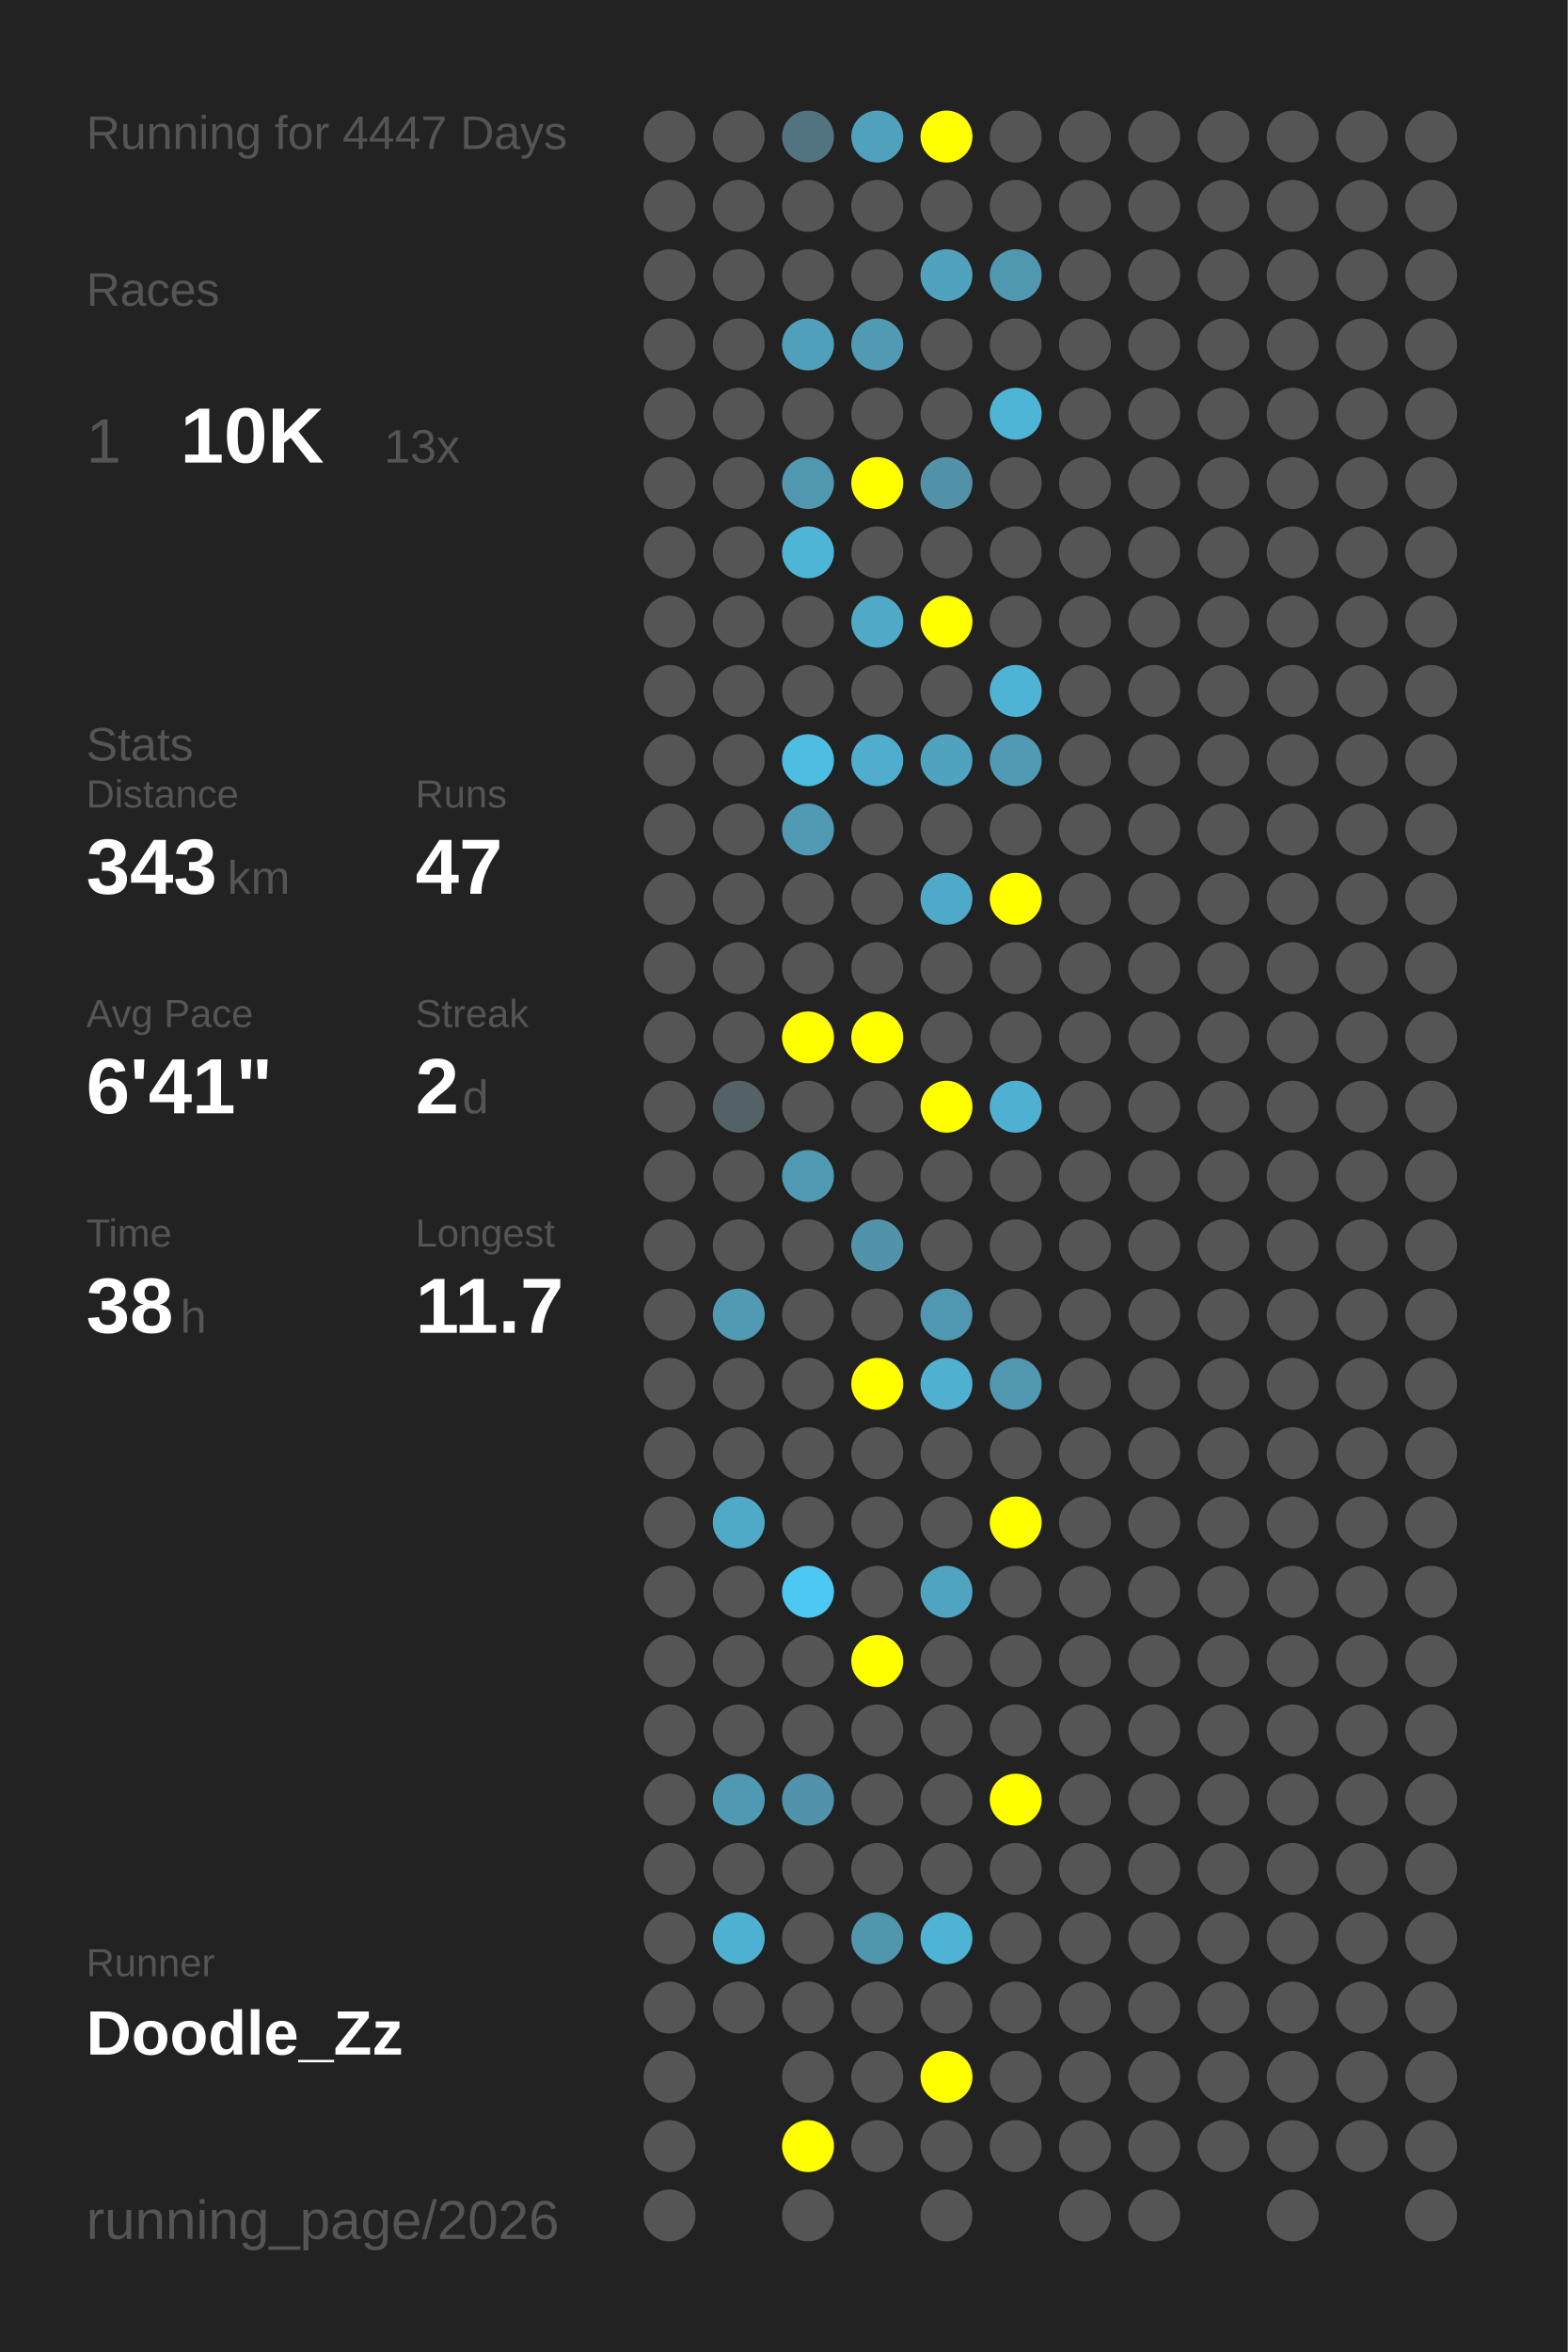
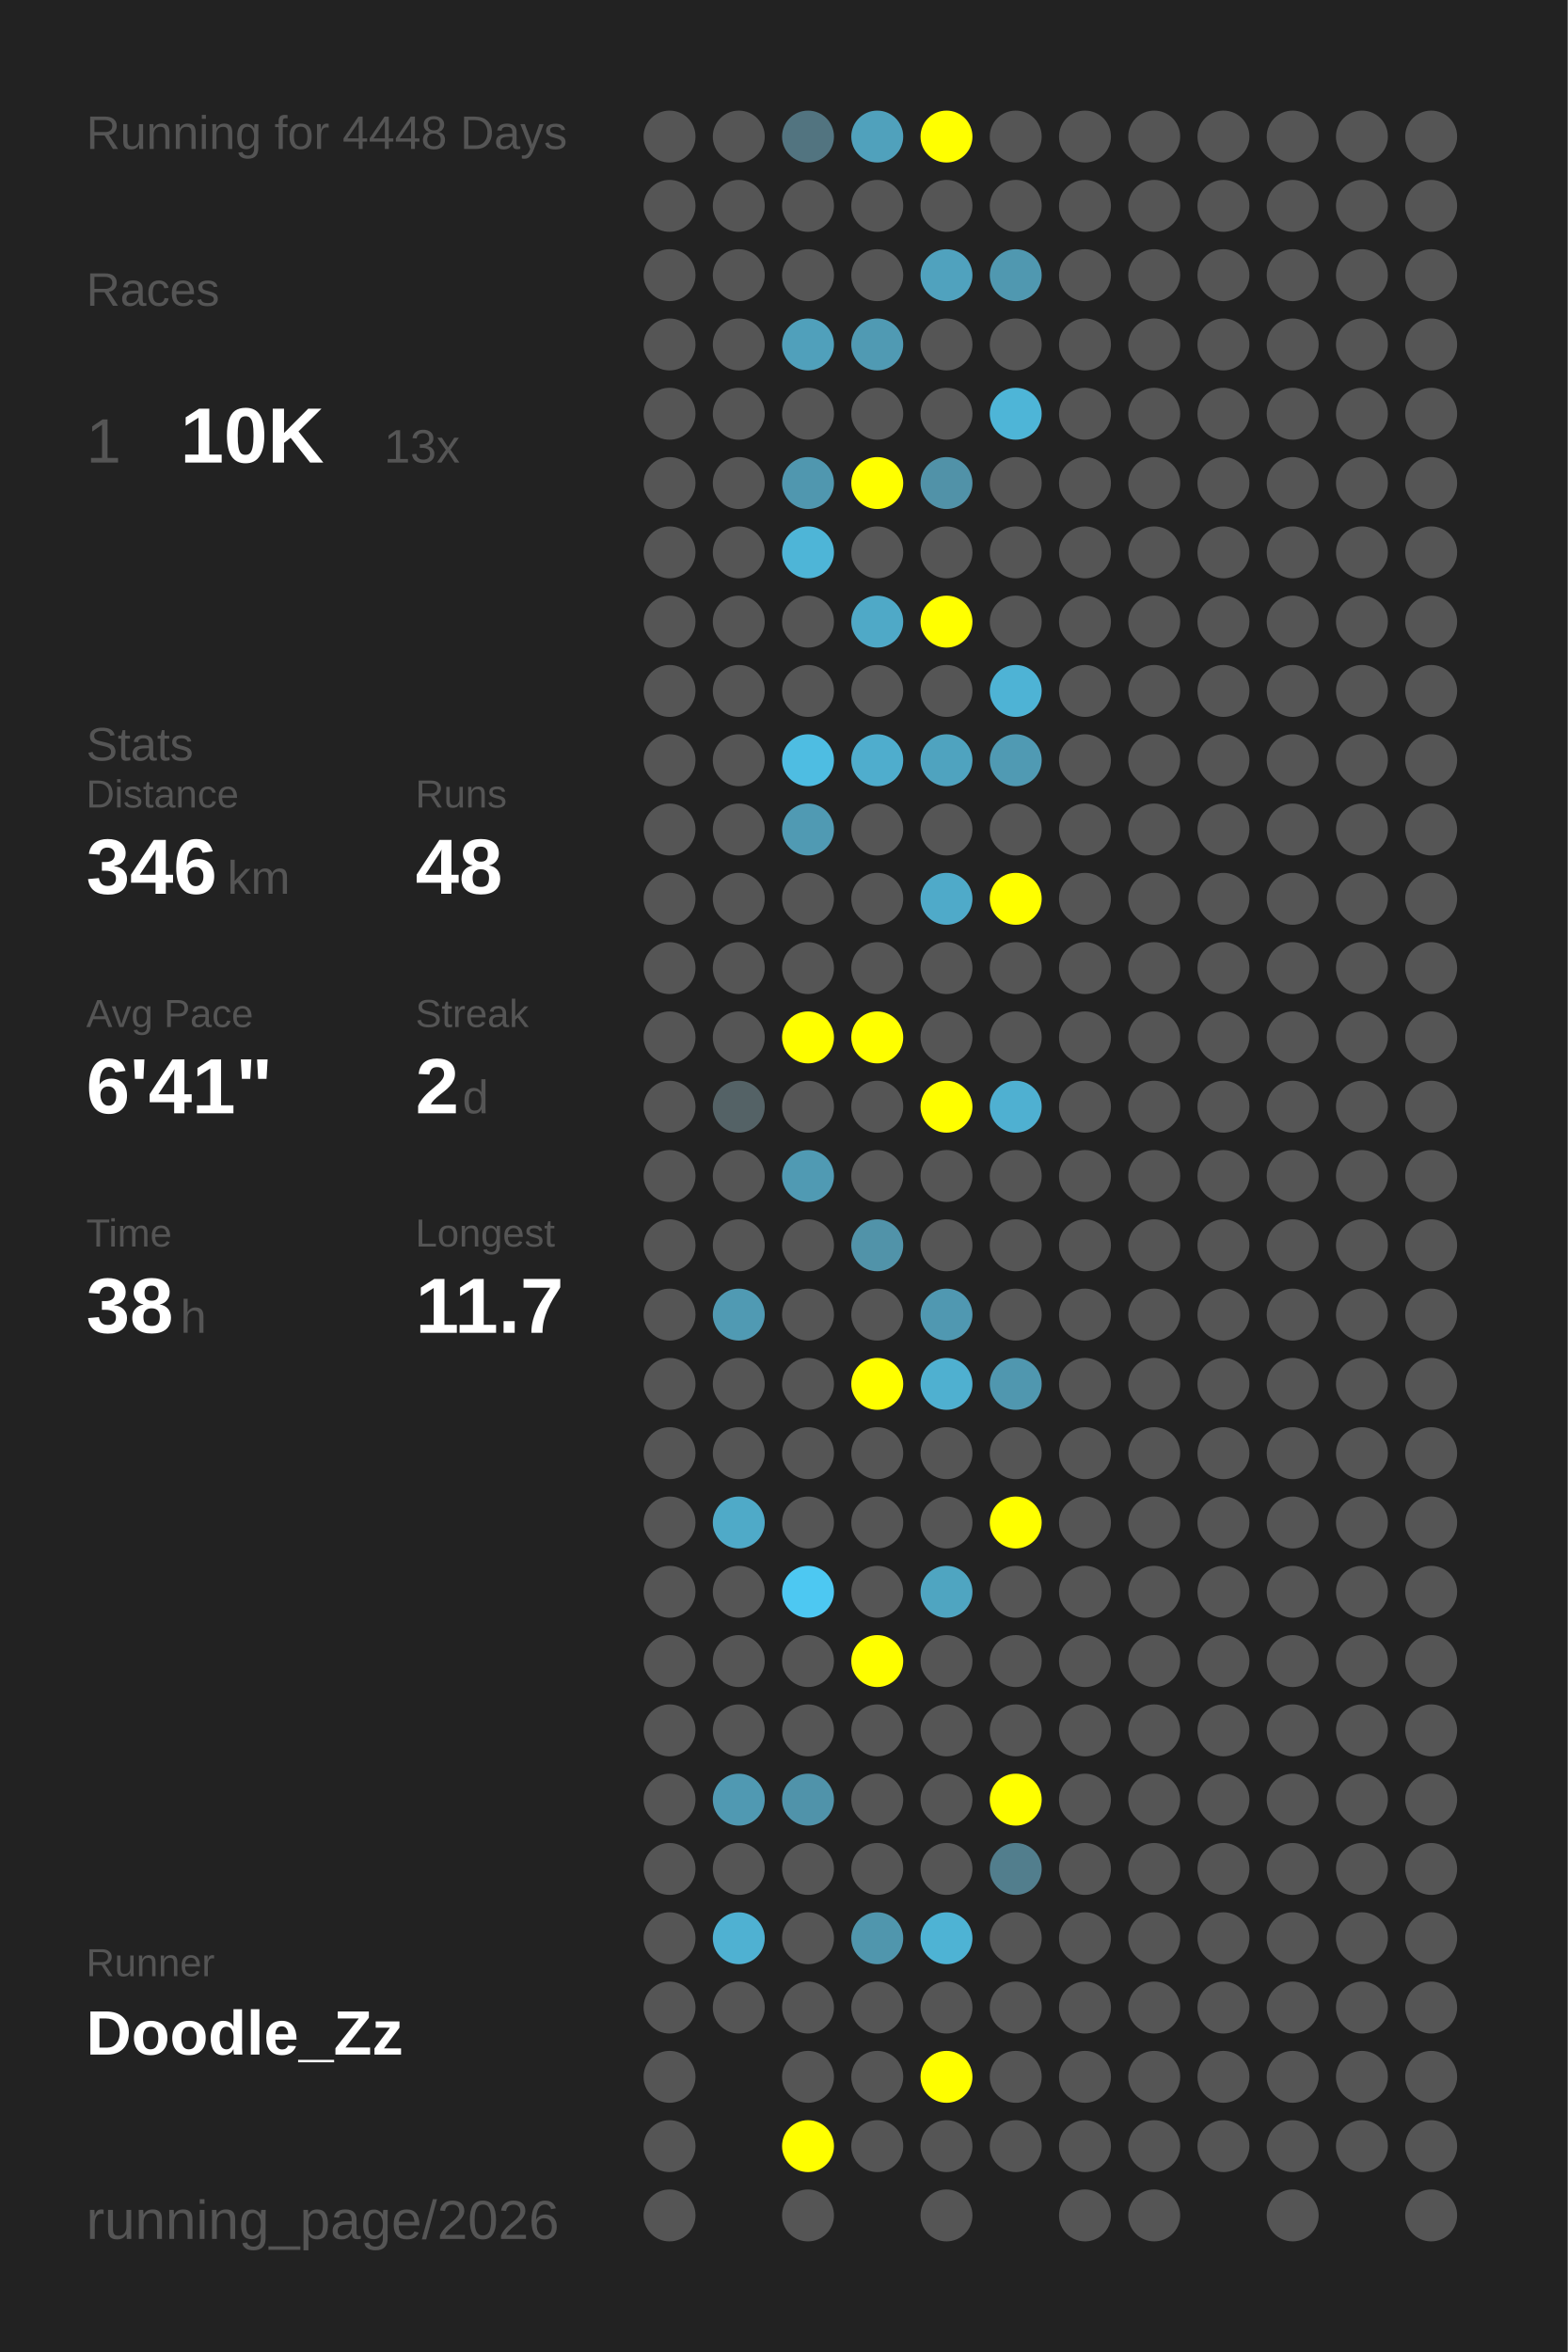
<svg xmlns="http://www.w3.org/2000/svg" baseProfile="full" height="300mm" version="1.1" viewBox="0,0,200,300" width="200mm">
  <defs />
  <rect fill="#222222" height="300" width="200" x="0" y="0" />
-   <text fill="#555555" style="font-size:6px; font-family:Arial;" x="11" y="19">Running for 4447 Days</text>
+   <text fill="#555555" style="font-size:6px; font-family:Arial;" x="11" y="19">Running for 4448 Days</text>
  <text fill="#555555" style="font-size:6px; font-family:Arial;" x="11" y="39">Races</text>
  <text fill="#555555" style="font-size:8px; font-family:Arial;" x="11" y="59">1</text>
  <text fill="#FFFFFF" style="font-size:10px; font-family:Arial; font-weight:bold;" x="23" y="59">10K</text>
  <text fill="#555555" style="font-size:6px; font-family:Arial;" x="49" y="59">13x</text>
  <text fill="#555555" style="font-size:6px; font-family:Arial;" x="11" y="97">Stats</text>
  <text fill="#555555" style="font-size:5px; font-family:Arial;" x="11" y="103">Distance</text>
-   <text fill="#FFFFFF" style="font-size:10px; font-family:Arial; font-weight:bold;" x="11" y="114">343</text>
+   <text fill="#FFFFFF" style="font-size:10px; font-family:Arial; font-weight:bold;" x="11" y="114">346</text>
  <text fill="#555555" style="font-size:6px; font-family:Arial;" x="29" y="114">km</text>
  <text fill="#555555" style="font-size:5px; font-family:Arial;" x="53" y="103">Runs</text>
-   <text fill="#FFFFFF" style="font-size:10px; font-family:Arial; font-weight:bold;" x="53" y="114">47</text>
+   <text fill="#FFFFFF" style="font-size:10px; font-family:Arial; font-weight:bold;" x="53" y="114">48</text>
  <text fill="#555555" style="font-size:5px; font-family:Arial;" x="11" y="131">Avg Pace</text>
  <text fill="#FFFFFF" style="font-size:10px; font-family:Arial; font-weight:bold;" x="11" y="142">6'41"</text>
  <text fill="#555555" style="font-size:5px; font-family:Arial;" x="53" y="131">Streak</text>
  <text fill="#FFFFFF" style="font-size:10px; font-family:Arial; font-weight:bold;" x="53" y="142">2</text>
  <text fill="#555555" style="font-size:6px; font-family:Arial;" x="59" y="142">d</text>
  <text fill="#555555" style="font-size:5px; font-family:Arial;" x="11" y="159">Time</text>
  <text fill="#FFFFFF" style="font-size:10px; font-family:Arial; font-weight:bold;" x="11" y="170">38</text>
  <text fill="#555555" style="font-size:6px; font-family:Arial;" x="23" y="170">h</text>
  <text fill="#555555" style="font-size:5px; font-family:Arial;" x="53" y="159">Longest</text>
  <text fill="#FFFFFF" style="font-size:10px; font-family:Arial; font-weight:bold;" x="53" y="170">11.7</text>
  <text fill="#555555" style="font-size:5px; font-family:Arial;" x="11" y="252.065">Runner</text>
  <text fill="#FFFFFF" style="font-size:8px; font-family:Arial; font-weight:bold;" x="11" y="262.065">Doodle_Zz</text>
  <text fill="#555555" style="font-size:7px; font-family:Arial;" x="11" y="285.581">running_page/2026</text>
  <circle cx="85.417" cy="17.419" fill="#555555" r="3.312" />
  <circle cx="85.417" cy="26.258" fill="#555555" r="3.312" />
  <circle cx="85.417" cy="35.097" fill="#555555" r="3.312" />
  <circle cx="85.417" cy="43.935" fill="#555555" r="3.312" />
  <circle cx="85.417" cy="52.774" fill="#555555" r="3.312" />
  <circle cx="85.417" cy="61.613" fill="#555555" r="3.312" />
  <circle cx="85.417" cy="70.452" fill="#555555" r="3.312" />
  <circle cx="85.417" cy="79.29" fill="#555555" r="3.312" />
  <circle cx="85.417" cy="88.129" fill="#555555" r="3.312" />
  <circle cx="85.417" cy="96.968" fill="#555555" r="3.312" />
  <circle cx="85.417" cy="105.806" fill="#555555" r="3.312" />
  <circle cx="85.417" cy="114.645" fill="#555555" r="3.312" />
  <circle cx="85.417" cy="123.484" fill="#555555" r="3.312" />
  <circle cx="85.417" cy="132.323" fill="#555555" r="3.312" />
  <circle cx="85.417" cy="141.161" fill="#555555" r="3.312" />
  <circle cx="85.417" cy="150" fill="#555555" r="3.312" />
  <circle cx="85.417" cy="158.839" fill="#555555" r="3.312" />
  <circle cx="85.417" cy="167.677" fill="#555555" r="3.312" />
  <circle cx="85.417" cy="176.516" fill="#555555" r="3.312" />
  <circle cx="85.417" cy="185.355" fill="#555555" r="3.312" />
  <circle cx="85.417" cy="194.194" fill="#555555" r="3.312" />
  <circle cx="85.417" cy="203.032" fill="#555555" r="3.312" />
  <circle cx="85.417" cy="211.871" fill="#555555" r="3.312" />
  <circle cx="85.417" cy="220.71" fill="#555555" r="3.312" />
  <circle cx="85.417" cy="229.548" fill="#555555" r="3.312" />
  <circle cx="85.417" cy="238.387" fill="#555555" r="3.312" />
  <circle cx="85.417" cy="247.226" fill="#555555" r="3.312" />
  <circle cx="85.417" cy="256.065" fill="#555555" r="3.312" />
  <circle cx="85.417" cy="264.903" fill="#555555" r="3.312" />
  <circle cx="85.417" cy="273.742" fill="#555555" r="3.312" />
  <circle cx="85.417" cy="282.581" fill="#555555" r="3.312" />
  <circle cx="94.25" cy="17.419" fill="#555555" r="3.312" />
  <circle cx="94.25" cy="26.258" fill="#555555" r="3.312" />
  <circle cx="94.25" cy="35.097" fill="#555555" r="3.312" />
  <circle cx="94.25" cy="43.935" fill="#555555" r="3.312" />
  <circle cx="94.25" cy="52.774" fill="#555555" r="3.312" />
  <circle cx="94.25" cy="61.613" fill="#555555" r="3.312" />
  <circle cx="94.25" cy="70.452" fill="#555555" r="3.312" />
  <circle cx="94.25" cy="79.29" fill="#555555" r="3.312" />
  <circle cx="94.25" cy="88.129" fill="#555555" r="3.312" />
  <circle cx="94.25" cy="96.968" fill="#555555" r="3.312" />
  <circle cx="94.25" cy="105.806" fill="#555555" r="3.312" />
  <circle cx="94.25" cy="114.645" fill="#555555" r="3.312" />
  <circle cx="94.25" cy="123.484" fill="#555555" r="3.312" />
  <circle cx="94.25" cy="132.323" fill="#555555" r="3.312" />
  <circle cx="94.25" cy="141.161" fill="#546266" r="3.312" />
  <circle cx="94.25" cy="150" fill="#555555" r="3.312" />
  <circle cx="94.25" cy="158.839" fill="#555555" r="3.312" />
  <circle cx="94.25" cy="167.677" fill="#509ab3" r="3.312" />
  <circle cx="94.25" cy="176.516" fill="#555555" r="3.312" />
  <circle cx="94.25" cy="185.355" fill="#555555" r="3.312" />
  <circle cx="94.25" cy="194.194" fill="#4faac8" r="3.312" />
  <circle cx="94.25" cy="203.032" fill="#555555" r="3.312" />
  <circle cx="94.25" cy="211.871" fill="#555555" r="3.312" />
  <circle cx="94.25" cy="220.71" fill="#555555" r="3.312" />
  <circle cx="94.25" cy="229.548" fill="#5099b2" r="3.312" />
  <circle cx="94.25" cy="238.387" fill="#555555" r="3.312" />
  <circle cx="94.25" cy="247.226" fill="#4fb1d2" r="3.312" />
  <circle cx="94.25" cy="256.065" fill="#555555" r="3.312" />
  <circle cx="103.083" cy="17.419" fill="#527480" r="3.312" />
  <circle cx="103.083" cy="26.258" fill="#555555" r="3.312" />
  <circle cx="103.083" cy="35.097" fill="#555555" r="3.312" />
  <circle cx="103.083" cy="43.935" fill="#50a0bb" r="3.312" />
  <circle cx="103.083" cy="52.774" fill="#555555" r="3.312" />
  <circle cx="103.083" cy="61.613" fill="#5097af" r="3.312" />
  <circle cx="103.083" cy="70.452" fill="#4eb5d7" r="3.312" />
  <circle cx="103.083" cy="79.29" fill="#555555" r="3.312" />
  <circle cx="103.083" cy="88.129" fill="#555555" r="3.312" />
  <circle cx="103.083" cy="96.968" fill="#4ebde2" r="3.312" />
  <circle cx="103.083" cy="105.806" fill="#509ab3" r="3.312" />
  <circle cx="103.083" cy="114.645" fill="#555555" r="3.312" />
  <circle cx="103.083" cy="123.484" fill="#555555" r="3.312" />
  <circle cx="103.083" cy="132.323" fill="#FFFF00" r="3.312" />
  <circle cx="103.083" cy="141.161" fill="#555555" r="3.312" />
  <circle cx="103.083" cy="150" fill="#509ab3" r="3.312" />
  <circle cx="103.083" cy="158.839" fill="#555555" r="3.312" />
  <circle cx="103.083" cy="167.677" fill="#555555" r="3.312" />
  <circle cx="103.083" cy="176.516" fill="#555555" r="3.312" />
  <circle cx="103.083" cy="185.355" fill="#555555" r="3.312" />
  <circle cx="103.083" cy="194.194" fill="#555555" r="3.312" />
  <circle cx="103.083" cy="203.032" fill="#4dc8f2" r="3.312" />
  <circle cx="103.083" cy="211.871" fill="#555555" r="3.312" />
  <circle cx="103.083" cy="220.71" fill="#555555" r="3.312" />
  <circle cx="103.083" cy="229.548" fill="#5093aa" r="3.312" />
  <circle cx="103.083" cy="238.387" fill="#555555" r="3.312" />
  <circle cx="103.083" cy="247.226" fill="#555555" r="3.312" />
  <circle cx="103.083" cy="256.065" fill="#555555" r="3.312" />
  <circle cx="103.083" cy="264.903" fill="#555555" r="3.312" />
  <circle cx="103.083" cy="273.742" fill="#FFFF00" r="3.312" />
  <circle cx="103.083" cy="282.581" fill="#555555" r="3.312" />
  <circle cx="111.917" cy="17.419" fill="#50a1bc" r="3.312" />
  <circle cx="111.917" cy="26.258" fill="#555555" r="3.312" />
  <circle cx="111.917" cy="35.097" fill="#555555" r="3.312" />
  <circle cx="111.917" cy="43.935" fill="#509ab3" r="3.312" />
  <circle cx="111.917" cy="52.774" fill="#555555" r="3.312" />
  <circle cx="111.917" cy="61.613" fill="#FFFF00" r="3.312" />
  <circle cx="111.917" cy="70.452" fill="#555555" r="3.312" />
  <circle cx="111.917" cy="79.29" fill="#4fa9c7" r="3.312" />
  <circle cx="111.917" cy="88.129" fill="#555555" r="3.312" />
  <circle cx="111.917" cy="96.968" fill="#4fadcd" r="3.312" />
  <circle cx="111.917" cy="105.806" fill="#555555" r="3.312" />
  <circle cx="111.917" cy="114.645" fill="#555555" r="3.312" />
  <circle cx="111.917" cy="123.484" fill="#555555" r="3.312" />
  <circle cx="111.917" cy="132.323" fill="#FFFF00" r="3.312" />
  <circle cx="111.917" cy="141.161" fill="#555555" r="3.312" />
  <circle cx="111.917" cy="150" fill="#555555" r="3.312" />
  <circle cx="111.917" cy="158.839" fill="#5193a9" r="3.312" />
  <circle cx="111.917" cy="167.677" fill="#555555" r="3.312" />
  <circle cx="111.917" cy="176.516" fill="#FFFF00" r="3.312" />
  <circle cx="111.917" cy="185.355" fill="#555555" r="3.312" />
  <circle cx="111.917" cy="194.194" fill="#555555" r="3.312" />
  <circle cx="111.917" cy="203.032" fill="#555555" r="3.312" />
  <circle cx="111.917" cy="211.871" fill="#FFFF00" r="3.312" />
  <circle cx="111.917" cy="220.71" fill="#555555" r="3.312" />
  <circle cx="111.917" cy="229.548" fill="#555555" r="3.312" />
  <circle cx="111.917" cy="238.387" fill="#555555" r="3.312" />
  <circle cx="111.917" cy="247.226" fill="#5096ad" r="3.312" />
  <circle cx="111.917" cy="256.065" fill="#555555" r="3.312" />
  <circle cx="111.917" cy="264.903" fill="#555555" r="3.312" />
  <circle cx="111.917" cy="273.742" fill="#555555" r="3.312" />
  <circle cx="120.75" cy="17.419" fill="#FFFF00" r="3.312" />
  <circle cx="120.75" cy="26.258" fill="#555555" r="3.312" />
  <circle cx="120.75" cy="35.097" fill="#50a2be" r="3.312" />
  <circle cx="120.75" cy="43.935" fill="#555555" r="3.312" />
  <circle cx="120.75" cy="52.774" fill="#555555" r="3.312" />
  <circle cx="120.75" cy="61.613" fill="#5192a8" r="3.312" />
  <circle cx="120.75" cy="70.452" fill="#555555" r="3.312" />
  <circle cx="120.75" cy="79.29" fill="#FFFF00" r="3.312" />
  <circle cx="120.75" cy="88.129" fill="#555555" r="3.312" />
  <circle cx="120.75" cy="96.968" fill="#4fa3bf" r="3.312" />
  <circle cx="120.75" cy="105.806" fill="#555555" r="3.312" />
  <circle cx="120.75" cy="114.645" fill="#4faac9" r="3.312" />
  <circle cx="120.75" cy="123.484" fill="#555555" r="3.312" />
  <circle cx="120.75" cy="132.323" fill="#555555" r="3.312" />
  <circle cx="120.75" cy="141.161" fill="#FFFF00" r="3.312" />
  <circle cx="120.75" cy="150" fill="#555555" r="3.312" />
  <circle cx="120.75" cy="158.839" fill="#555555" r="3.312" />
  <circle cx="120.75" cy="167.677" fill="#5098b1" r="3.312" />
  <circle cx="120.75" cy="176.516" fill="#4fb0d0" r="3.312" />
  <circle cx="120.75" cy="185.355" fill="#555555" r="3.312" />
  <circle cx="120.75" cy="194.194" fill="#555555" r="3.312" />
  <circle cx="120.75" cy="203.032" fill="#4fa5c1" r="3.312" />
  <circle cx="120.75" cy="211.871" fill="#555555" r="3.312" />
  <circle cx="120.75" cy="220.71" fill="#555555" r="3.312" />
  <circle cx="120.75" cy="229.548" fill="#555555" r="3.312" />
  <circle cx="120.75" cy="238.387" fill="#555555" r="3.312" />
  <circle cx="120.75" cy="247.226" fill="#4eb3d4" r="3.312" />
  <circle cx="120.75" cy="256.065" fill="#555555" r="3.312" />
  <circle cx="120.75" cy="264.903" fill="#FFFF00" r="3.312" />
  <circle cx="120.75" cy="273.742" fill="#555555" r="3.312" />
  <circle cx="120.75" cy="282.581" fill="#555555" r="3.312" />
  <circle cx="129.583" cy="17.419" fill="#555555" r="3.312" />
  <circle cx="129.583" cy="26.258" fill="#555555" r="3.312" />
  <circle cx="129.583" cy="35.097" fill="#5098b0" r="3.312" />
  <circle cx="129.583" cy="43.935" fill="#555555" r="3.312" />
  <circle cx="129.583" cy="52.774" fill="#4eb5d7" r="3.312" />
  <circle cx="129.583" cy="61.613" fill="#555555" r="3.312" />
  <circle cx="129.583" cy="70.452" fill="#555555" r="3.312" />
  <circle cx="129.583" cy="79.29" fill="#555555" r="3.312" />
  <circle cx="129.583" cy="88.129" fill="#4eb3d5" r="3.312" />
  <circle cx="129.583" cy="96.968" fill="#509ab3" r="3.312" />
  <circle cx="129.583" cy="105.806" fill="#555555" r="3.312" />
  <circle cx="129.583" cy="114.645" fill="#FFFF00" r="3.312" />
  <circle cx="129.583" cy="123.484" fill="#555555" r="3.312" />
  <circle cx="129.583" cy="132.323" fill="#555555" r="3.312" />
  <circle cx="129.583" cy="141.161" fill="#4fb0d1" r="3.312" />
  <circle cx="129.583" cy="150" fill="#555555" r="3.312" />
  <circle cx="129.583" cy="158.839" fill="#555555" r="3.312" />
  <circle cx="129.583" cy="167.677" fill="#555555" r="3.312" />
  <circle cx="129.583" cy="176.516" fill="#5097af" r="3.312" />
  <circle cx="129.583" cy="185.355" fill="#555555" r="3.312" />
  <circle cx="129.583" cy="194.194" fill="#FFFF00" r="3.312" />
  <circle cx="129.583" cy="203.032" fill="#555555" r="3.312" />
  <circle cx="129.583" cy="211.871" fill="#555555" r="3.312" />
  <circle cx="129.583" cy="220.71" fill="#555555" r="3.312" />
  <circle cx="129.583" cy="229.548" fill="#FFFF00" r="3.312" />
-   <circle cx="129.583" cy="238.387" fill="#555555" r="3.312" />
+   <circle cx="129.583" cy="238.387" fill="#527e8d" r="3.312" />
  <circle cx="129.583" cy="247.226" fill="#555555" r="3.312" />
  <circle cx="129.583" cy="256.065" fill="#555555" r="3.312" />
  <circle cx="129.583" cy="264.903" fill="#555555" r="3.312" />
  <circle cx="129.583" cy="273.742" fill="#555555" r="3.312" />
  <circle cx="138.417" cy="17.419" fill="#555555" r="3.312" />
  <circle cx="138.417" cy="26.258" fill="#555555" r="3.312" />
  <circle cx="138.417" cy="35.097" fill="#555555" r="3.312" />
  <circle cx="138.417" cy="43.935" fill="#555555" r="3.312" />
  <circle cx="138.417" cy="52.774" fill="#555555" r="3.312" />
  <circle cx="138.417" cy="61.613" fill="#555555" r="3.312" />
  <circle cx="138.417" cy="70.452" fill="#555555" r="3.312" />
  <circle cx="138.417" cy="79.29" fill="#555555" r="3.312" />
  <circle cx="138.417" cy="88.129" fill="#555555" r="3.312" />
  <circle cx="138.417" cy="96.968" fill="#555555" r="3.312" />
  <circle cx="138.417" cy="105.806" fill="#555555" r="3.312" />
  <circle cx="138.417" cy="114.645" fill="#555555" r="3.312" />
  <circle cx="138.417" cy="123.484" fill="#555555" r="3.312" />
  <circle cx="138.417" cy="132.323" fill="#555555" r="3.312" />
  <circle cx="138.417" cy="141.161" fill="#555555" r="3.312" />
  <circle cx="138.417" cy="150" fill="#555555" r="3.312" />
  <circle cx="138.417" cy="158.839" fill="#555555" r="3.312" />
  <circle cx="138.417" cy="167.677" fill="#555555" r="3.312" />
  <circle cx="138.417" cy="176.516" fill="#555555" r="3.312" />
  <circle cx="138.417" cy="185.355" fill="#555555" r="3.312" />
  <circle cx="138.417" cy="194.194" fill="#555555" r="3.312" />
  <circle cx="138.417" cy="203.032" fill="#555555" r="3.312" />
  <circle cx="138.417" cy="211.871" fill="#555555" r="3.312" />
  <circle cx="138.417" cy="220.71" fill="#555555" r="3.312" />
  <circle cx="138.417" cy="229.548" fill="#555555" r="3.312" />
  <circle cx="138.417" cy="238.387" fill="#555555" r="3.312" />
  <circle cx="138.417" cy="247.226" fill="#555555" r="3.312" />
  <circle cx="138.417" cy="256.065" fill="#555555" r="3.312" />
  <circle cx="138.417" cy="264.903" fill="#555555" r="3.312" />
  <circle cx="138.417" cy="273.742" fill="#555555" r="3.312" />
  <circle cx="138.417" cy="282.581" fill="#555555" r="3.312" />
  <circle cx="147.25" cy="17.419" fill="#555555" r="3.312" />
  <circle cx="147.25" cy="26.258" fill="#555555" r="3.312" />
  <circle cx="147.25" cy="35.097" fill="#555555" r="3.312" />
  <circle cx="147.25" cy="43.935" fill="#555555" r="3.312" />
  <circle cx="147.25" cy="52.774" fill="#555555" r="3.312" />
  <circle cx="147.25" cy="61.613" fill="#555555" r="3.312" />
  <circle cx="147.25" cy="70.452" fill="#555555" r="3.312" />
  <circle cx="147.25" cy="79.29" fill="#555555" r="3.312" />
  <circle cx="147.25" cy="88.129" fill="#555555" r="3.312" />
  <circle cx="147.25" cy="96.968" fill="#555555" r="3.312" />
  <circle cx="147.25" cy="105.806" fill="#555555" r="3.312" />
  <circle cx="147.25" cy="114.645" fill="#555555" r="3.312" />
  <circle cx="147.25" cy="123.484" fill="#555555" r="3.312" />
  <circle cx="147.25" cy="132.323" fill="#555555" r="3.312" />
  <circle cx="147.25" cy="141.161" fill="#555555" r="3.312" />
  <circle cx="147.25" cy="150" fill="#555555" r="3.312" />
  <circle cx="147.25" cy="158.839" fill="#555555" r="3.312" />
  <circle cx="147.25" cy="167.677" fill="#555555" r="3.312" />
  <circle cx="147.25" cy="176.516" fill="#555555" r="3.312" />
  <circle cx="147.25" cy="185.355" fill="#555555" r="3.312" />
  <circle cx="147.25" cy="194.194" fill="#555555" r="3.312" />
  <circle cx="147.25" cy="203.032" fill="#555555" r="3.312" />
  <circle cx="147.25" cy="211.871" fill="#555555" r="3.312" />
  <circle cx="147.25" cy="220.71" fill="#555555" r="3.312" />
  <circle cx="147.25" cy="229.548" fill="#555555" r="3.312" />
  <circle cx="147.25" cy="238.387" fill="#555555" r="3.312" />
  <circle cx="147.25" cy="247.226" fill="#555555" r="3.312" />
  <circle cx="147.25" cy="256.065" fill="#555555" r="3.312" />
  <circle cx="147.25" cy="264.903" fill="#555555" r="3.312" />
  <circle cx="147.25" cy="273.742" fill="#555555" r="3.312" />
  <circle cx="147.25" cy="282.581" fill="#555555" r="3.312" />
  <circle cx="156.083" cy="17.419" fill="#555555" r="3.312" />
  <circle cx="156.083" cy="26.258" fill="#555555" r="3.312" />
  <circle cx="156.083" cy="35.097" fill="#555555" r="3.312" />
  <circle cx="156.083" cy="43.935" fill="#555555" r="3.312" />
  <circle cx="156.083" cy="52.774" fill="#555555" r="3.312" />
  <circle cx="156.083" cy="61.613" fill="#555555" r="3.312" />
  <circle cx="156.083" cy="70.452" fill="#555555" r="3.312" />
  <circle cx="156.083" cy="79.29" fill="#555555" r="3.312" />
  <circle cx="156.083" cy="88.129" fill="#555555" r="3.312" />
  <circle cx="156.083" cy="96.968" fill="#555555" r="3.312" />
  <circle cx="156.083" cy="105.806" fill="#555555" r="3.312" />
  <circle cx="156.083" cy="114.645" fill="#555555" r="3.312" />
  <circle cx="156.083" cy="123.484" fill="#555555" r="3.312" />
  <circle cx="156.083" cy="132.323" fill="#555555" r="3.312" />
  <circle cx="156.083" cy="141.161" fill="#555555" r="3.312" />
  <circle cx="156.083" cy="150" fill="#555555" r="3.312" />
  <circle cx="156.083" cy="158.839" fill="#555555" r="3.312" />
  <circle cx="156.083" cy="167.677" fill="#555555" r="3.312" />
  <circle cx="156.083" cy="176.516" fill="#555555" r="3.312" />
  <circle cx="156.083" cy="185.355" fill="#555555" r="3.312" />
  <circle cx="156.083" cy="194.194" fill="#555555" r="3.312" />
  <circle cx="156.083" cy="203.032" fill="#555555" r="3.312" />
  <circle cx="156.083" cy="211.871" fill="#555555" r="3.312" />
  <circle cx="156.083" cy="220.71" fill="#555555" r="3.312" />
  <circle cx="156.083" cy="229.548" fill="#555555" r="3.312" />
  <circle cx="156.083" cy="238.387" fill="#555555" r="3.312" />
  <circle cx="156.083" cy="247.226" fill="#555555" r="3.312" />
  <circle cx="156.083" cy="256.065" fill="#555555" r="3.312" />
  <circle cx="156.083" cy="264.903" fill="#555555" r="3.312" />
  <circle cx="156.083" cy="273.742" fill="#555555" r="3.312" />
  <circle cx="164.917" cy="17.419" fill="#555555" r="3.312" />
  <circle cx="164.917" cy="26.258" fill="#555555" r="3.312" />
  <circle cx="164.917" cy="35.097" fill="#555555" r="3.312" />
  <circle cx="164.917" cy="43.935" fill="#555555" r="3.312" />
  <circle cx="164.917" cy="52.774" fill="#555555" r="3.312" />
  <circle cx="164.917" cy="61.613" fill="#555555" r="3.312" />
  <circle cx="164.917" cy="70.452" fill="#555555" r="3.312" />
  <circle cx="164.917" cy="79.29" fill="#555555" r="3.312" />
  <circle cx="164.917" cy="88.129" fill="#555555" r="3.312" />
  <circle cx="164.917" cy="96.968" fill="#555555" r="3.312" />
  <circle cx="164.917" cy="105.806" fill="#555555" r="3.312" />
  <circle cx="164.917" cy="114.645" fill="#555555" r="3.312" />
  <circle cx="164.917" cy="123.484" fill="#555555" r="3.312" />
  <circle cx="164.917" cy="132.323" fill="#555555" r="3.312" />
  <circle cx="164.917" cy="141.161" fill="#555555" r="3.312" />
  <circle cx="164.917" cy="150" fill="#555555" r="3.312" />
  <circle cx="164.917" cy="158.839" fill="#555555" r="3.312" />
  <circle cx="164.917" cy="167.677" fill="#555555" r="3.312" />
  <circle cx="164.917" cy="176.516" fill="#555555" r="3.312" />
  <circle cx="164.917" cy="185.355" fill="#555555" r="3.312" />
  <circle cx="164.917" cy="194.194" fill="#555555" r="3.312" />
  <circle cx="164.917" cy="203.032" fill="#555555" r="3.312" />
  <circle cx="164.917" cy="211.871" fill="#555555" r="3.312" />
  <circle cx="164.917" cy="220.71" fill="#555555" r="3.312" />
  <circle cx="164.917" cy="229.548" fill="#555555" r="3.312" />
  <circle cx="164.917" cy="238.387" fill="#555555" r="3.312" />
  <circle cx="164.917" cy="247.226" fill="#555555" r="3.312" />
  <circle cx="164.917" cy="256.065" fill="#555555" r="3.312" />
  <circle cx="164.917" cy="264.903" fill="#555555" r="3.312" />
  <circle cx="164.917" cy="273.742" fill="#555555" r="3.312" />
  <circle cx="164.917" cy="282.581" fill="#555555" r="3.312" />
  <circle cx="173.75" cy="17.419" fill="#555555" r="3.312" />
  <circle cx="173.75" cy="26.258" fill="#555555" r="3.312" />
  <circle cx="173.75" cy="35.097" fill="#555555" r="3.312" />
  <circle cx="173.75" cy="43.935" fill="#555555" r="3.312" />
  <circle cx="173.75" cy="52.774" fill="#555555" r="3.312" />
  <circle cx="173.75" cy="61.613" fill="#555555" r="3.312" />
  <circle cx="173.75" cy="70.452" fill="#555555" r="3.312" />
  <circle cx="173.75" cy="79.29" fill="#555555" r="3.312" />
  <circle cx="173.75" cy="88.129" fill="#555555" r="3.312" />
  <circle cx="173.75" cy="96.968" fill="#555555" r="3.312" />
  <circle cx="173.75" cy="105.806" fill="#555555" r="3.312" />
  <circle cx="173.75" cy="114.645" fill="#555555" r="3.312" />
  <circle cx="173.75" cy="123.484" fill="#555555" r="3.312" />
  <circle cx="173.75" cy="132.323" fill="#555555" r="3.312" />
  <circle cx="173.75" cy="141.161" fill="#555555" r="3.312" />
  <circle cx="173.75" cy="150" fill="#555555" r="3.312" />
  <circle cx="173.75" cy="158.839" fill="#555555" r="3.312" />
  <circle cx="173.75" cy="167.677" fill="#555555" r="3.312" />
  <circle cx="173.75" cy="176.516" fill="#555555" r="3.312" />
  <circle cx="173.75" cy="185.355" fill="#555555" r="3.312" />
  <circle cx="173.75" cy="194.194" fill="#555555" r="3.312" />
  <circle cx="173.75" cy="203.032" fill="#555555" r="3.312" />
  <circle cx="173.75" cy="211.871" fill="#555555" r="3.312" />
  <circle cx="173.75" cy="220.71" fill="#555555" r="3.312" />
  <circle cx="173.75" cy="229.548" fill="#555555" r="3.312" />
  <circle cx="173.75" cy="238.387" fill="#555555" r="3.312" />
  <circle cx="173.75" cy="247.226" fill="#555555" r="3.312" />
  <circle cx="173.75" cy="256.065" fill="#555555" r="3.312" />
  <circle cx="173.75" cy="264.903" fill="#555555" r="3.312" />
  <circle cx="173.75" cy="273.742" fill="#555555" r="3.312" />
  <circle cx="182.583" cy="17.419" fill="#555555" r="3.312" />
  <circle cx="182.583" cy="26.258" fill="#555555" r="3.312" />
  <circle cx="182.583" cy="35.097" fill="#555555" r="3.312" />
  <circle cx="182.583" cy="43.935" fill="#555555" r="3.312" />
  <circle cx="182.583" cy="52.774" fill="#555555" r="3.312" />
  <circle cx="182.583" cy="61.613" fill="#555555" r="3.312" />
  <circle cx="182.583" cy="70.452" fill="#555555" r="3.312" />
  <circle cx="182.583" cy="79.29" fill="#555555" r="3.312" />
  <circle cx="182.583" cy="88.129" fill="#555555" r="3.312" />
  <circle cx="182.583" cy="96.968" fill="#555555" r="3.312" />
  <circle cx="182.583" cy="105.806" fill="#555555" r="3.312" />
  <circle cx="182.583" cy="114.645" fill="#555555" r="3.312" />
  <circle cx="182.583" cy="123.484" fill="#555555" r="3.312" />
  <circle cx="182.583" cy="132.323" fill="#555555" r="3.312" />
  <circle cx="182.583" cy="141.161" fill="#555555" r="3.312" />
  <circle cx="182.583" cy="150" fill="#555555" r="3.312" />
  <circle cx="182.583" cy="158.839" fill="#555555" r="3.312" />
  <circle cx="182.583" cy="167.677" fill="#555555" r="3.312" />
  <circle cx="182.583" cy="176.516" fill="#555555" r="3.312" />
  <circle cx="182.583" cy="185.355" fill="#555555" r="3.312" />
  <circle cx="182.583" cy="194.194" fill="#555555" r="3.312" />
  <circle cx="182.583" cy="203.032" fill="#555555" r="3.312" />
  <circle cx="182.583" cy="211.871" fill="#555555" r="3.312" />
  <circle cx="182.583" cy="220.71" fill="#555555" r="3.312" />
  <circle cx="182.583" cy="229.548" fill="#555555" r="3.312" />
  <circle cx="182.583" cy="238.387" fill="#555555" r="3.312" />
  <circle cx="182.583" cy="247.226" fill="#555555" r="3.312" />
  <circle cx="182.583" cy="256.065" fill="#555555" r="3.312" />
  <circle cx="182.583" cy="264.903" fill="#555555" r="3.312" />
  <circle cx="182.583" cy="273.742" fill="#555555" r="3.312" />
  <circle cx="182.583" cy="282.581" fill="#555555" r="3.312" />
</svg>
